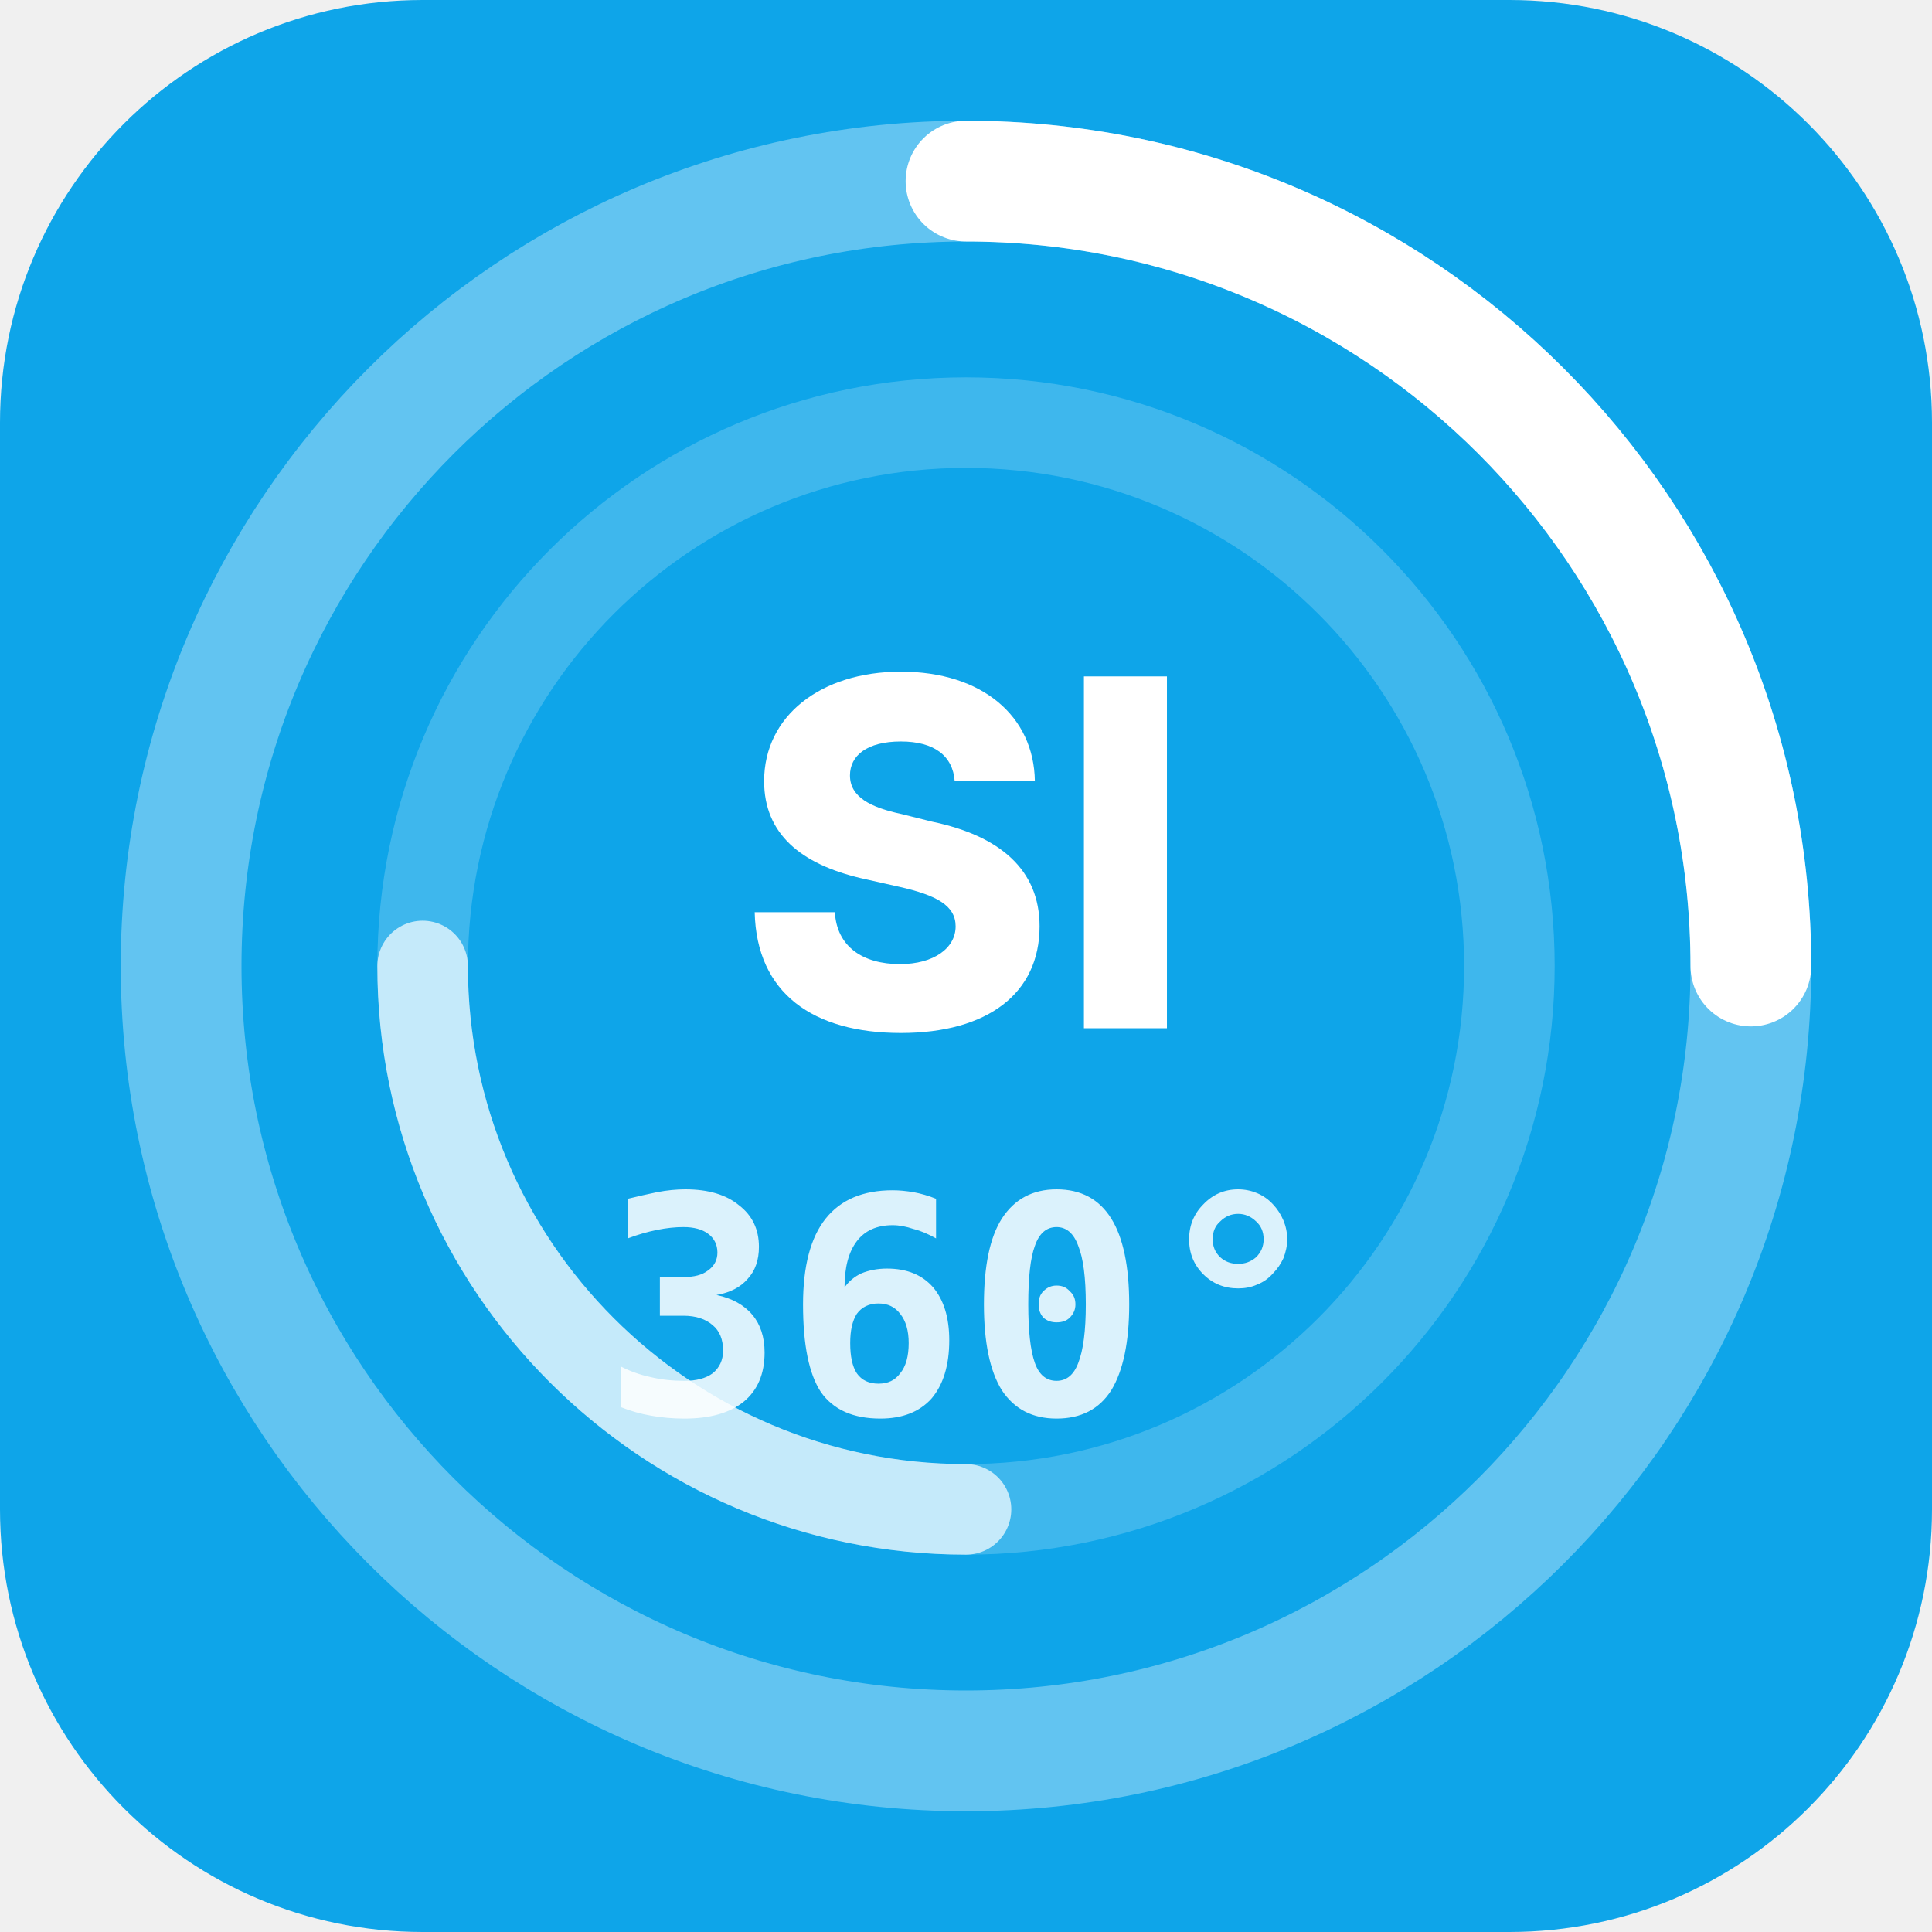
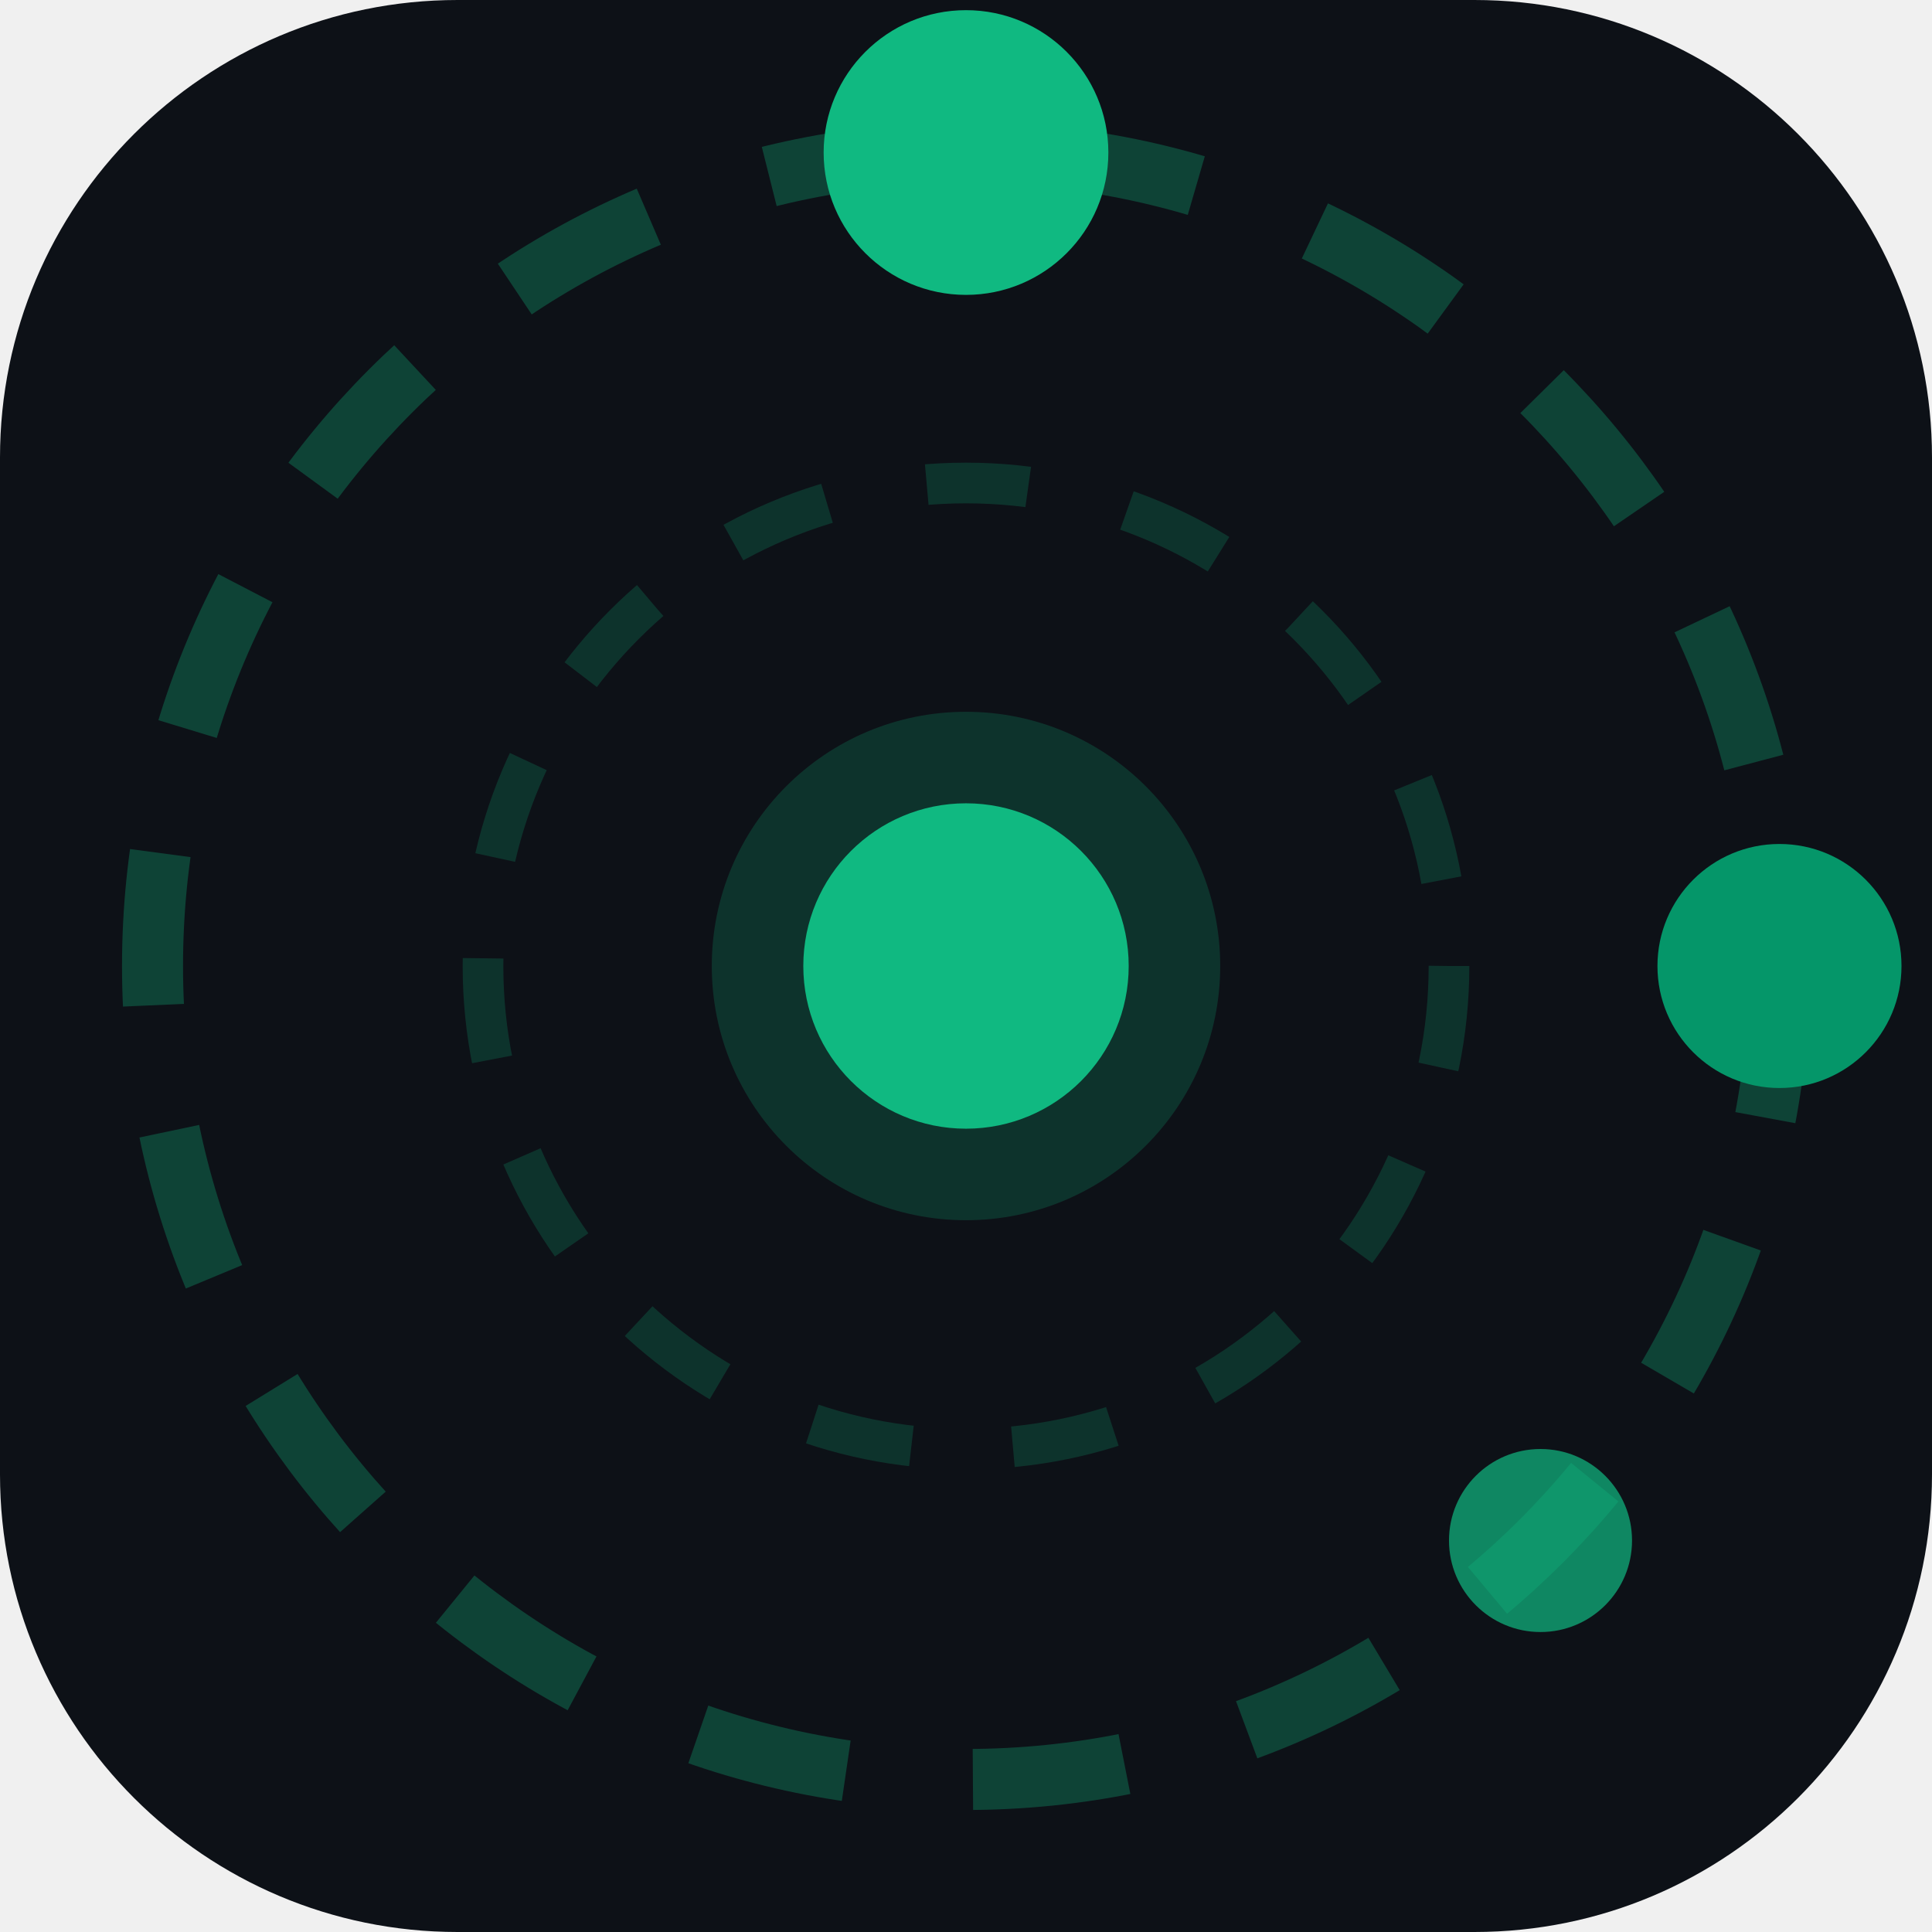
- <svg xmlns="http://www.w3.org/2000/svg" viewBox="0 0 32 32">
-   <rect width="32" height="32" rx="7" fill="#0ea5e9" />
-   <circle cx="16" cy="16" r="13" fill="none" stroke="rgba(255,255,255,0.35)" stroke-width="2" />
-   <path d="M 16 3 A 13 13 0 0 1 29 16" fill="none" stroke="white" stroke-width="2" stroke-linecap="round" />
-   <circle cx="16" cy="16" r="9" fill="none" stroke="rgba(255,255,255,0.2)" stroke-width="1.5" />
-   <path d="M 16 25 A 9 9 0 0 1 7 16" fill="none" stroke="rgba(255,255,255,0.7)" stroke-width="1.5" stroke-linecap="round" />
-   <text x="16" y="14" font-family="Inter,Arial,sans-serif" font-size="8" font-weight="800" fill="white" text-anchor="middle" dominant-baseline="middle">SI</text>
-   <text x="16" y="22" font-family="monospace" font-size="5" font-weight="600" fill="rgba(255,255,255,0.85)" text-anchor="middle" dominant-baseline="middle">360°</text>
+ <svg xmlns="http://www.w3.org/2000/svg" viewBox="0 0 38 38" fill="none">
+   <rect width="38" height="38" rx="9" fill="#0d1117" />
+   <circle cx="19" cy="19" r="16" stroke="#10b981" stroke-width="1.2" fill="none" opacity="0.3" stroke-dasharray="3 2.5" />
+   <circle cx="19" cy="19" r="9.5" stroke="#10b981" stroke-width="0.8" fill="none" opacity="0.2" stroke-dasharray="2 2" />
+   <circle cx="19" cy="3" r="2.8" fill="#10b981" />
+   <circle cx="35" cy="19" r="2.4" fill="#059669" />
+   <circle cx="30.3" cy="30.3" r="1.8" fill="#10b981" opacity="0.7" />
+   <circle cx="19" cy="19" r="5" fill="#10b981" opacity="0.2" />
+   <circle cx="19" cy="19" r="3.2" fill="#10b981" />
</svg>
